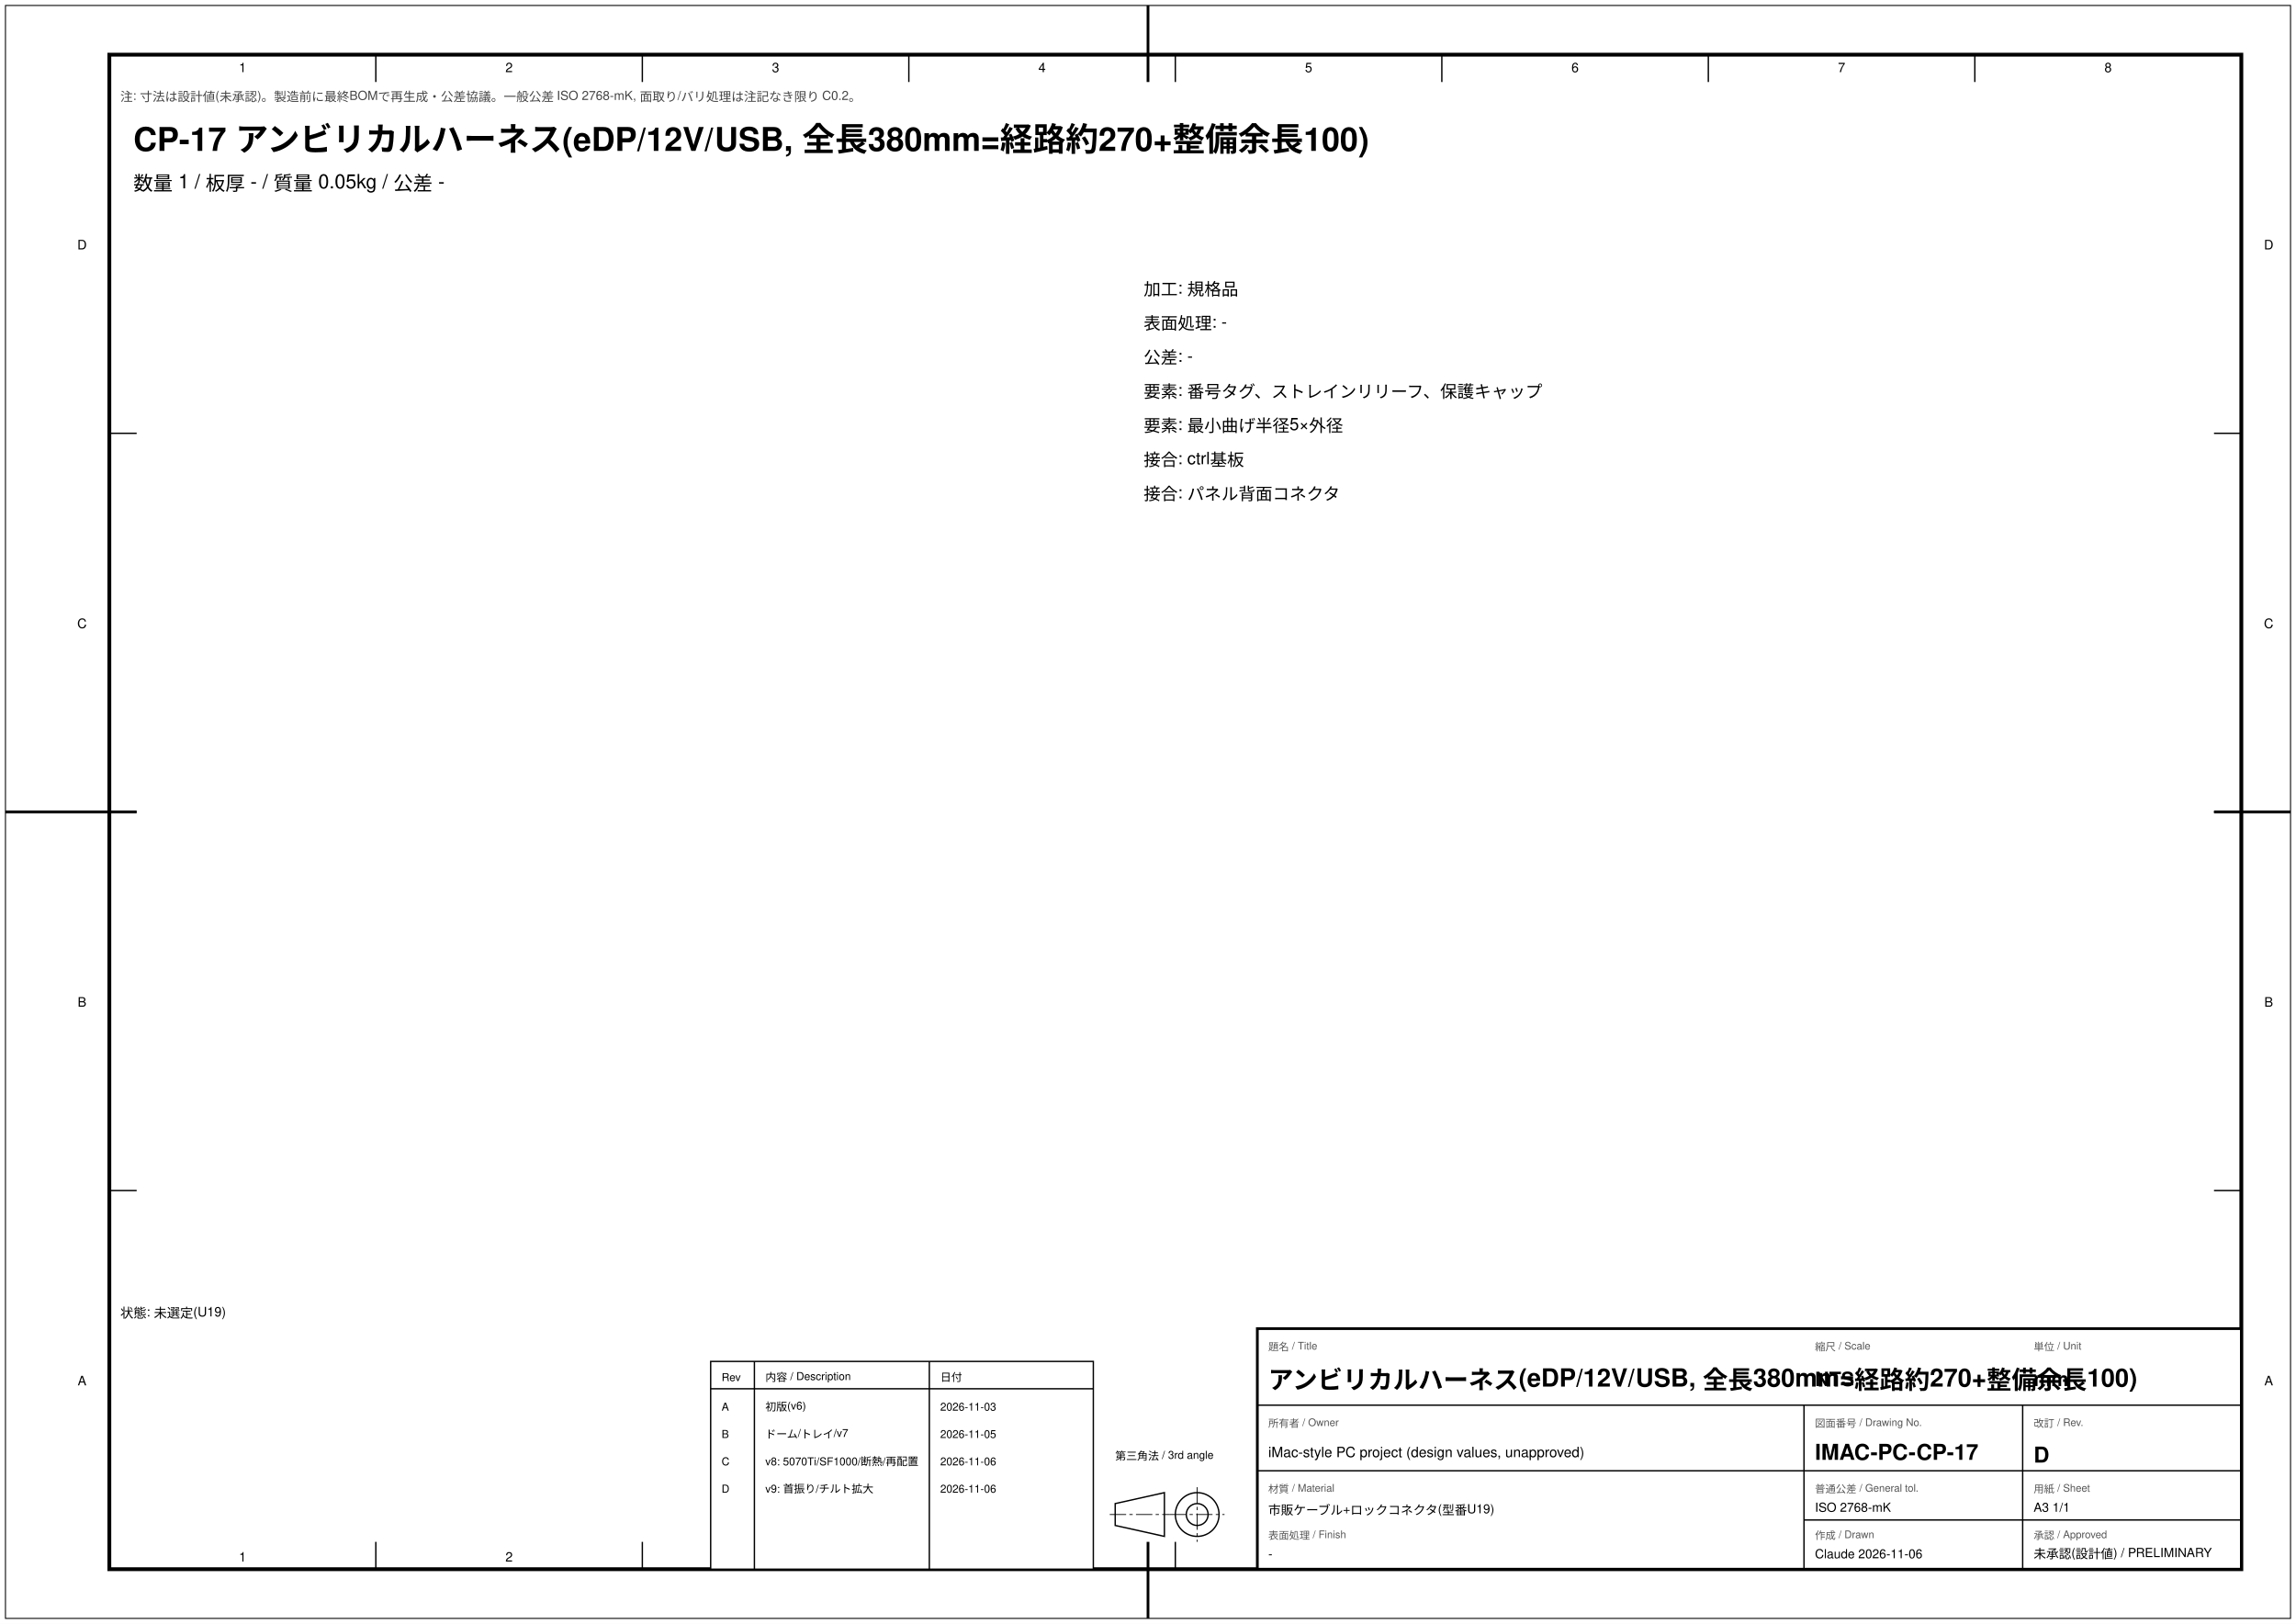
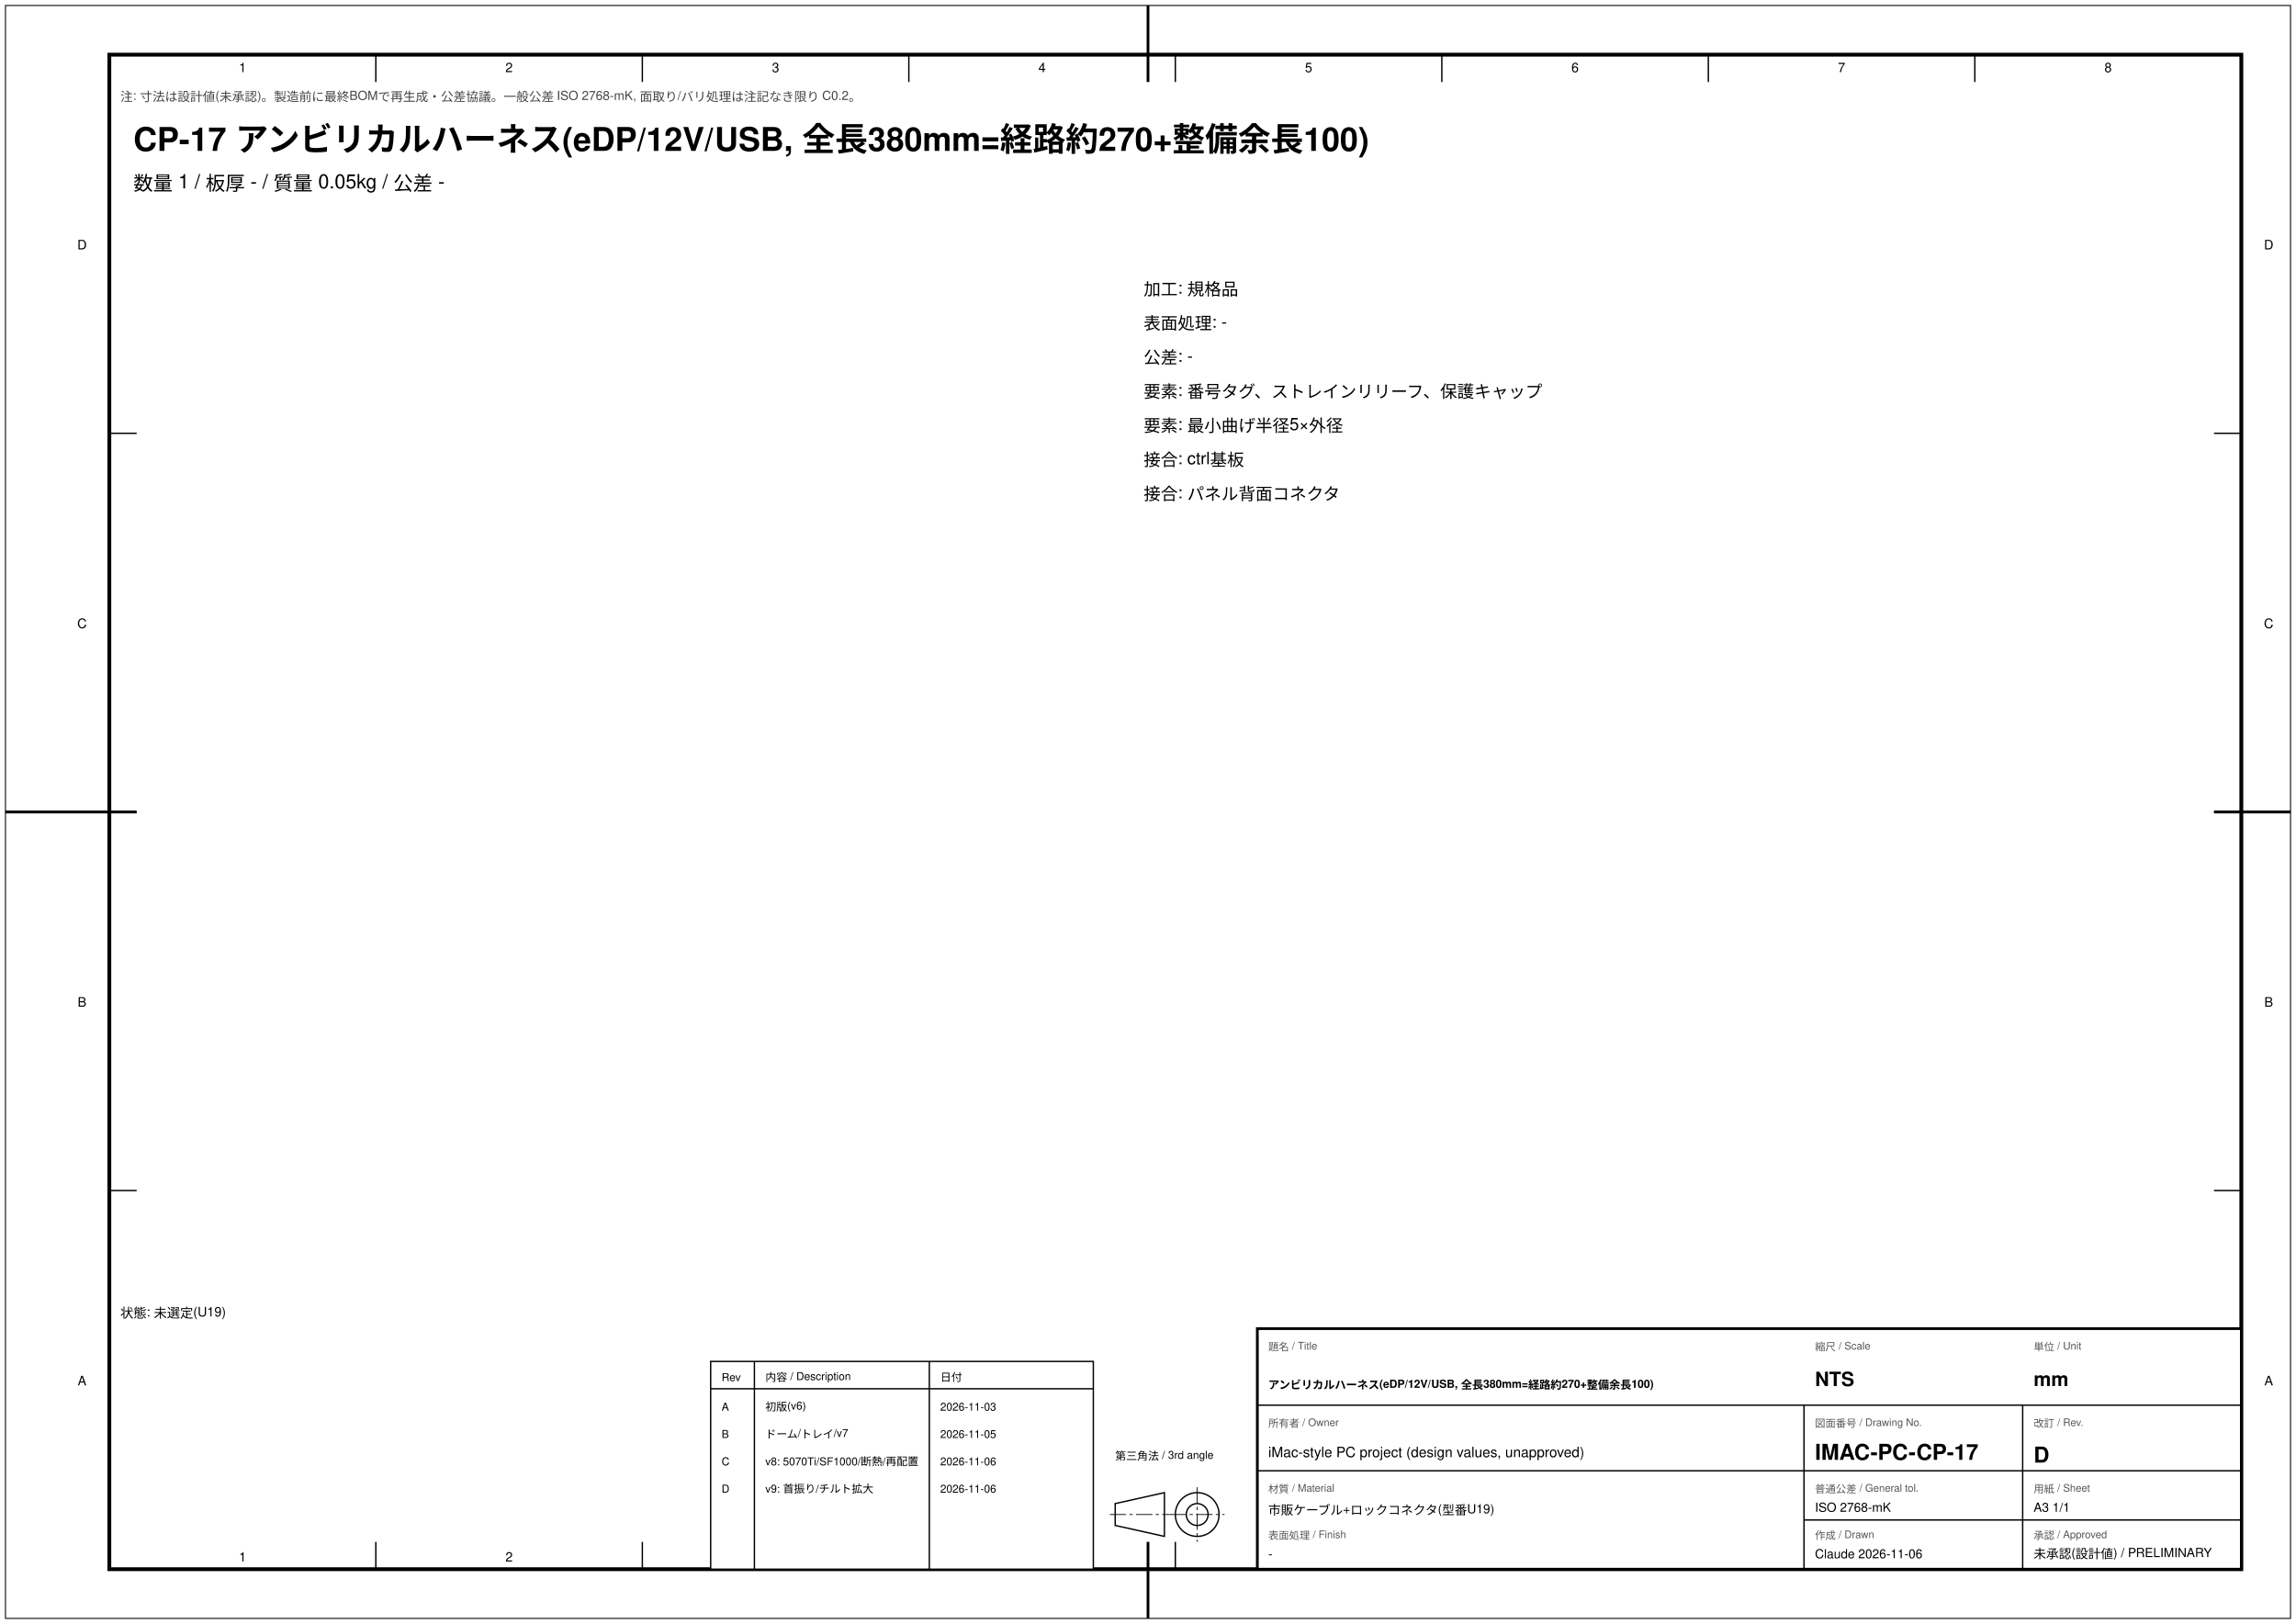
<svg xmlns="http://www.w3.org/2000/svg" viewBox="0 0 420 297" font-family="Helvetica,Arial,sans-serif">
  <defs>
    <marker id="a" markerWidth="5" markerHeight="5" refX="2.5" refY="2.5" orient="auto-start-reverse">
      <path d="M0,0 L5,2.5 L0,5 z" fill="#06c" />
    </marker>
  </defs>
-   <rect width="100%" height="100%" fill="#fff" />
-   <rect x="1" y="1" width="418" height="295" fill="none" stroke="#000" stroke-width=".18" />
-   <rect x="20" y="10" width="390" height="277" fill="none" stroke="#000" stroke-width=".7" />
-   <line x1="68.75" y1="10" x2="68.75" y2="15" stroke="#000" stroke-width="0.25" />
-   <line x1="68.75" y1="287" x2="68.75" y2="282" stroke="#000" stroke-width="0.25" />
-   <text x="44.38" y="13.20" font-size="2.4" text-anchor="middle" font-weight="normal" fill="#000">1</text>
-   <text x="44.38" y="285.60" font-size="2.4" text-anchor="middle" font-weight="normal" fill="#000">1</text>
-   <line x1="117.5" y1="10" x2="117.5" y2="15" stroke="#000" stroke-width="0.25" />
-   <line x1="117.5" y1="287" x2="117.5" y2="282" stroke="#000" stroke-width="0.25" />
-   <text x="93.12" y="13.20" font-size="2.4" text-anchor="middle" font-weight="normal" fill="#000">2</text>
-   <text x="93.12" y="285.60" font-size="2.4" text-anchor="middle" font-weight="normal" fill="#000">2</text>
-   <line x1="166.25" y1="10" x2="166.25" y2="15" stroke="#000" stroke-width="0.25" />
-   <line x1="166.25" y1="287" x2="166.25" y2="282" stroke="#000" stroke-width="0.25" />
-   <text x="141.88" y="13.20" font-size="2.4" text-anchor="middle" font-weight="normal" fill="#000">3</text>
-   <text x="141.88" y="285.60" font-size="2.4" text-anchor="middle" font-weight="normal" fill="#000">3</text>
-   <line x1="215.0" y1="10" x2="215.0" y2="15" stroke="#000" stroke-width="0.25" />
-   <line x1="215.0" y1="287" x2="215.0" y2="282" stroke="#000" stroke-width="0.25" />
-   <text x="190.62" y="13.20" font-size="2.4" text-anchor="middle" font-weight="normal" fill="#000">4</text>
-   <text x="190.62" y="285.60" font-size="2.4" text-anchor="middle" font-weight="normal" fill="#000">4</text>
-   <line x1="263.75" y1="10" x2="263.75" y2="15" stroke="#000" stroke-width="0.25" />
-   <line x1="263.75" y1="287" x2="263.75" y2="282" stroke="#000" stroke-width="0.25" />
-   <text x="239.38" y="13.20" font-size="2.4" text-anchor="middle" font-weight="normal" fill="#000">5</text>
-   <text x="239.38" y="285.60" font-size="2.4" text-anchor="middle" font-weight="normal" fill="#000">5</text>
-   <line x1="312.5" y1="10" x2="312.5" y2="15" stroke="#000" stroke-width="0.25" />
-   <line x1="312.5" y1="287" x2="312.5" y2="282" stroke="#000" stroke-width="0.25" />
-   <text x="288.12" y="13.20" font-size="2.4" text-anchor="middle" font-weight="normal" fill="#000">6</text>
-   <text x="288.12" y="285.60" font-size="2.4" text-anchor="middle" font-weight="normal" fill="#000">6</text>
-   <line x1="361.25" y1="10" x2="361.25" y2="15" stroke="#000" stroke-width="0.25" />
-   <line x1="361.25" y1="287" x2="361.25" y2="282" stroke="#000" stroke-width="0.25" />
-   <text x="336.88" y="13.20" font-size="2.4" text-anchor="middle" font-weight="normal" fill="#000">7</text>
-   <text x="336.88" y="285.60" font-size="2.4" text-anchor="middle" font-weight="normal" fill="#000">7</text>
-   <text x="385.62" y="13.20" font-size="2.4" text-anchor="middle" font-weight="normal" fill="#000">8</text>
-   <text x="385.62" y="285.60" font-size="2.4" text-anchor="middle" font-weight="normal" fill="#000">8</text>
-   <line x1="20" y1="79.25" x2="25" y2="79.25" stroke="#000" stroke-width="0.25" />
-   <line x1="410" y1="79.25" x2="405" y2="79.25" stroke="#000" stroke-width="0.25" />
-   <line x1="20" y1="148.5" x2="25" y2="148.5" stroke="#000" stroke-width="0.25" />
-   <line x1="410" y1="148.5" x2="405" y2="148.5" stroke="#000" stroke-width="0.25" />
-   <line x1="20" y1="217.75" x2="25" y2="217.75" stroke="#000" stroke-width="0.25" />
-   <line x1="410" y1="217.75" x2="405" y2="217.75" stroke="#000" stroke-width="0.25" />
-   <text x="15.00" y="45.62" font-size="2.4" text-anchor="middle" font-weight="normal" fill="#000">D</text>
-   <text x="415.00" y="45.62" font-size="2.4" text-anchor="middle" font-weight="normal" fill="#000">D</text>
-   <text x="15.00" y="114.88" font-size="2.4" text-anchor="middle" font-weight="normal" fill="#000">C</text>
-   <text x="415.00" y="114.88" font-size="2.4" text-anchor="middle" font-weight="normal" fill="#000">C</text>
-   <text x="15.00" y="184.12" font-size="2.4" text-anchor="middle" font-weight="normal" fill="#000">B</text>
-   <text x="415.00" y="184.12" font-size="2.4" text-anchor="middle" font-weight="normal" fill="#000">B</text>
-   <text x="15.00" y="253.38" font-size="2.4" text-anchor="middle" font-weight="normal" fill="#000">A</text>
-   <text x="415.00" y="253.38" font-size="2.4" text-anchor="middle" font-weight="normal" fill="#000">A</text>
-   <line x1="1" y1="148.5" x2="25" y2="148.5" stroke="#000" stroke-width="0.5" />
-   <line x1="405" y1="148.5" x2="419" y2="148.5" stroke="#000" stroke-width="0.5" />
-   <line x1="210.0" y1="1" x2="210.0" y2="15" stroke="#000" stroke-width="0.5" />
-   <line x1="210.0" y1="282" x2="210.0" y2="296" stroke="#000" stroke-width="0.5" />
-   <rect x="230" y="243" width="180" height="44" fill="#fff" stroke="#000" stroke-width=".5" />
-   <line x1="230" y1="257" x2="410" y2="257" stroke="#000" stroke-width="0.25" />
-   <line x1="230" y1="269" x2="410" y2="269" stroke="#000" stroke-width="0.25" />
-   <line x1="330" y1="257" x2="330" y2="287" stroke="#000" stroke-width="0.25" />
-   <line x1="370" y1="257" x2="370" y2="287" stroke="#000" stroke-width="0.25" />
-   <line x1="330" y1="278" x2="410" y2="278" stroke="#000" stroke-width="0.25" />
-   <text x="232.00" y="247.00" font-size="1.9" text-anchor="start" font-weight="normal" fill="#555">題名 / Title</text>
-   <text x="232.00" y="254.00" font-size="4.6" text-anchor="start" font-weight="bold" fill="#000">アンビリカルハーネス(eDP/12V/USB, 全長380mm=経路約270+整備余長100)</text>
-   <text x="232.00" y="261.00" font-size="1.9" text-anchor="start" font-weight="normal" fill="#555">所有者 / Owner</text>
-   <text x="232.00" y="266.50" font-size="2.6" text-anchor="start" font-weight="normal" fill="#000">iMac-style PC project (design values, unapproved)</text>
-   <text x="232.00" y="273.00" font-size="1.9" text-anchor="start" font-weight="normal" fill="#555">材質 / Material</text>
-   <text x="232.00" y="277.00" font-size="2.3" text-anchor="start" font-weight="normal" fill="#000">市販ケーブル+ロックコネクタ(型番U19)</text>
-   <text x="232.00" y="281.50" font-size="1.9" text-anchor="start" font-weight="normal" fill="#555">表面処理 / Finish</text>
-   <text x="232.00" y="285.00" font-size="2.3" text-anchor="start" font-weight="normal" fill="#000">-</text>
-   <text x="332.00" y="261.00" font-size="1.9" text-anchor="start" font-weight="normal" fill="#555">図面番号 / Drawing No.</text>
-   <text x="332.00" y="267.00" font-size="4.0" text-anchor="start" font-weight="bold" fill="#000">IMAC-PC-CP-17</text>
-   <text x="332.00" y="273.00" font-size="1.9" text-anchor="start" font-weight="normal" fill="#555">普通公差 / General tol.</text>
-   <text x="332.00" y="276.50" font-size="2.3" text-anchor="start" font-weight="normal" fill="#000">ISO 2768-mK</text>
-   <text x="372.00" y="261.00" font-size="1.9" text-anchor="start" font-weight="normal" fill="#555">改訂 / Rev.</text>
-   <text x="372.00" y="267.50" font-size="4.0" text-anchor="start" font-weight="bold" fill="#000">D</text>
-   <text x="372.00" y="273.00" font-size="1.9" text-anchor="start" font-weight="normal" fill="#555">用紙 / Sheet</text>
-   <text x="372.00" y="276.50" font-size="2.3" text-anchor="start" font-weight="normal" fill="#000">A3  1/1</text>
-   <text x="332.00" y="247.00" font-size="1.9" text-anchor="start" font-weight="normal" fill="#555">縮尺 / Scale</text>
-   <text x="332.00" y="253.50" font-size="3.6" text-anchor="start" font-weight="bold" fill="#000">NTS</text>
-   <text x="372.00" y="247.00" font-size="1.9" text-anchor="start" font-weight="normal" fill="#555">単位 / Unit</text>
-   <text x="372.00" y="253.50" font-size="3.6" text-anchor="start" font-weight="bold" fill="#000">mm</text>
-   <text x="332.00" y="281.50" font-size="1.9" text-anchor="start" font-weight="normal" fill="#555">作成 / Drawn</text>
-   <text x="332.00" y="285.00" font-size="2.3" text-anchor="start" font-weight="normal" fill="#000">Claude 2026-11-06</text>
-   <text x="372.00" y="281.50" font-size="1.9" text-anchor="start" font-weight="normal" fill="#555">承認 / Approved</text>
-   <text x="372.00" y="285.00" font-size="2.3" text-anchor="start" font-weight="normal" fill="#000">未承認(設計値) / PRELIMINARY</text>
-   <g transform="translate(204,273)" stroke="#000" stroke-width=".25" fill="none">
-     <path d="M0,2 L9,0 L9,8 L0,6 Z" />
-     <line x1="-1" y1="4" x2="10" y2="4" stroke="#000" stroke-width="0.15" stroke-dasharray="3,0.6,0.6,0.6" />
-     <circle cx="15" cy="4" r="4" />
-     <circle cx="15" cy="4" r="2" />
-     <line x1="10" y1="4" x2="20" y2="4" stroke="#000" stroke-width="0.15" stroke-dasharray="3,0.6,0.6,0.6" />
-     <line x1="15" y1="-1" x2="15" y2="9" stroke="#000" stroke-width="0.15" stroke-dasharray="3,0.6,0.6,0.6" />
+   <g data-frame="1">
+     <rect width="100%" height="100%" fill="#fff" />
+     <rect x="1" y="1" width="418" height="295" fill="none" stroke="#000" stroke-width=".18" />
+     <rect x="20" y="10" width="390" height="277" fill="none" stroke="#000" stroke-width=".7" />
+     <line x1="68.75" y1="10" x2="68.75" y2="15" stroke="#000" stroke-width="0.25" />
+     <line x1="68.75" y1="287" x2="68.75" y2="282" stroke="#000" stroke-width="0.25" />
+     <text x="44.38" y="13.20" font-size="2.4" text-anchor="middle" font-weight="normal" fill="#000">1</text>
+     <text x="44.38" y="285.60" font-size="2.4" text-anchor="middle" font-weight="normal" fill="#000">1</text>
+     <line x1="117.5" y1="10" x2="117.5" y2="15" stroke="#000" stroke-width="0.25" />
+     <line x1="117.5" y1="287" x2="117.5" y2="282" stroke="#000" stroke-width="0.25" />
+     <text x="93.12" y="13.20" font-size="2.4" text-anchor="middle" font-weight="normal" fill="#000">2</text>
+     <text x="93.12" y="285.60" font-size="2.4" text-anchor="middle" font-weight="normal" fill="#000">2</text>
+     <line x1="166.25" y1="10" x2="166.25" y2="15" stroke="#000" stroke-width="0.25" />
+     <line x1="166.25" y1="287" x2="166.25" y2="282" stroke="#000" stroke-width="0.25" />
+     <text x="141.88" y="13.20" font-size="2.4" text-anchor="middle" font-weight="normal" fill="#000">3</text>
+     <text x="141.88" y="285.60" font-size="2.4" text-anchor="middle" font-weight="normal" fill="#000">3</text>
+     <line x1="215.0" y1="10" x2="215.0" y2="15" stroke="#000" stroke-width="0.25" />
+     <line x1="215.0" y1="287" x2="215.0" y2="282" stroke="#000" stroke-width="0.25" />
+     <text x="190.62" y="13.20" font-size="2.4" text-anchor="middle" font-weight="normal" fill="#000">4</text>
+     <text x="190.62" y="285.60" font-size="2.4" text-anchor="middle" font-weight="normal" fill="#000">4</text>
+     <line x1="263.75" y1="10" x2="263.75" y2="15" stroke="#000" stroke-width="0.25" />
+     <line x1="263.75" y1="287" x2="263.75" y2="282" stroke="#000" stroke-width="0.25" />
+     <text x="239.38" y="13.20" font-size="2.4" text-anchor="middle" font-weight="normal" fill="#000">5</text>
+     <text x="239.38" y="285.60" font-size="2.4" text-anchor="middle" font-weight="normal" fill="#000">5</text>
+     <line x1="312.5" y1="10" x2="312.5" y2="15" stroke="#000" stroke-width="0.25" />
+     <line x1="312.5" y1="287" x2="312.5" y2="282" stroke="#000" stroke-width="0.25" />
+     <text x="288.12" y="13.20" font-size="2.4" text-anchor="middle" font-weight="normal" fill="#000">6</text>
+     <text x="288.12" y="285.60" font-size="2.4" text-anchor="middle" font-weight="normal" fill="#000">6</text>
+     <line x1="361.25" y1="10" x2="361.25" y2="15" stroke="#000" stroke-width="0.25" />
+     <line x1="361.25" y1="287" x2="361.25" y2="282" stroke="#000" stroke-width="0.25" />
+     <text x="336.88" y="13.20" font-size="2.4" text-anchor="middle" font-weight="normal" fill="#000">7</text>
+     <text x="336.88" y="285.60" font-size="2.4" text-anchor="middle" font-weight="normal" fill="#000">7</text>
+     <text x="385.62" y="13.20" font-size="2.4" text-anchor="middle" font-weight="normal" fill="#000">8</text>
+     <text x="385.62" y="285.60" font-size="2.4" text-anchor="middle" font-weight="normal" fill="#000">8</text>
+     <line x1="20" y1="79.25" x2="25" y2="79.25" stroke="#000" stroke-width="0.25" />
+     <line x1="410" y1="79.25" x2="405" y2="79.25" stroke="#000" stroke-width="0.25" />
+     <line x1="20" y1="148.5" x2="25" y2="148.5" stroke="#000" stroke-width="0.25" />
+     <line x1="410" y1="148.5" x2="405" y2="148.5" stroke="#000" stroke-width="0.25" />
+     <line x1="20" y1="217.75" x2="25" y2="217.75" stroke="#000" stroke-width="0.25" />
+     <line x1="410" y1="217.75" x2="405" y2="217.75" stroke="#000" stroke-width="0.25" />
+     <text x="15.00" y="45.62" font-size="2.4" text-anchor="middle" font-weight="normal" fill="#000">D</text>
+     <text x="415.00" y="45.62" font-size="2.4" text-anchor="middle" font-weight="normal" fill="#000">D</text>
+     <text x="15.00" y="114.88" font-size="2.4" text-anchor="middle" font-weight="normal" fill="#000">C</text>
+     <text x="415.00" y="114.88" font-size="2.4" text-anchor="middle" font-weight="normal" fill="#000">C</text>
+     <text x="15.00" y="184.12" font-size="2.4" text-anchor="middle" font-weight="normal" fill="#000">B</text>
+     <text x="415.00" y="184.12" font-size="2.4" text-anchor="middle" font-weight="normal" fill="#000">B</text>
+     <text x="15.00" y="253.38" font-size="2.4" text-anchor="middle" font-weight="normal" fill="#000">A</text>
+     <text x="415.00" y="253.38" font-size="2.4" text-anchor="middle" font-weight="normal" fill="#000">A</text>
+     <line x1="1" y1="148.5" x2="25" y2="148.5" stroke="#000" stroke-width="0.5" />
+     <line x1="405" y1="148.5" x2="419" y2="148.5" stroke="#000" stroke-width="0.5" />
+     <line x1="210.0" y1="1" x2="210.0" y2="15" stroke="#000" stroke-width="0.5" />
+     <line x1="210.0" y1="282" x2="210.0" y2="296" stroke="#000" stroke-width="0.5" />
+     <rect x="230" y="243" width="180" height="44" fill="#fff" stroke="#000" stroke-width=".5" />
+     <line x1="230" y1="257" x2="410" y2="257" stroke="#000" stroke-width="0.25" />
+     <line x1="230" y1="269" x2="410" y2="269" stroke="#000" stroke-width="0.25" />
+     <line x1="330" y1="257" x2="330" y2="287" stroke="#000" stroke-width="0.25" />
+     <line x1="370" y1="257" x2="370" y2="287" stroke="#000" stroke-width="0.25" />
+     <line x1="330" y1="278" x2="410" y2="278" stroke="#000" stroke-width="0.25" />
+     <text x="232.00" y="247.00" font-size="1.9" text-anchor="start" font-weight="normal" fill="#555">題名 / Title</text>
+     <text x="232.00" y="254.00" font-size="2.04" text-anchor="start" font-weight="bold" fill="#000">アンビリカルハーネス(eDP/12V/USB, 全長380mm=経路約270+整備余長100)</text>
+     <text x="232.00" y="261.00" font-size="1.9" text-anchor="start" font-weight="normal" fill="#555">所有者 / Owner</text>
+     <text x="232.00" y="266.50" font-size="2.6" text-anchor="start" font-weight="normal" fill="#000">iMac-style PC project (design values, unapproved)</text>
+     <text x="232.00" y="273.00" font-size="1.9" text-anchor="start" font-weight="normal" fill="#555">材質 / Material</text>
+     <text x="232.00" y="277.00" font-size="2.3" text-anchor="start" font-weight="normal" fill="#000">市販ケーブル+ロックコネクタ(型番U19)</text>
+     <text x="232.00" y="281.50" font-size="1.9" text-anchor="start" font-weight="normal" fill="#555">表面処理 / Finish</text>
+     <text x="232.00" y="285.00" font-size="2.3" text-anchor="start" font-weight="normal" fill="#000">-</text>
+     <text x="332.00" y="261.00" font-size="1.9" text-anchor="start" font-weight="normal" fill="#555">図面番号 / Drawing No.</text>
+     <text x="332.00" y="267.00" font-size="4.0" text-anchor="start" font-weight="bold" fill="#000">IMAC-PC-CP-17</text>
+     <text x="332.00" y="273.00" font-size="1.9" text-anchor="start" font-weight="normal" fill="#555">普通公差 / General tol.</text>
+     <text x="332.00" y="276.50" font-size="2.3" text-anchor="start" font-weight="normal" fill="#000">ISO 2768-mK</text>
+     <text x="372.00" y="261.00" font-size="1.9" text-anchor="start" font-weight="normal" fill="#555">改訂 / Rev.</text>
+     <text x="372.00" y="267.50" font-size="4.0" text-anchor="start" font-weight="bold" fill="#000">D</text>
+     <text x="372.00" y="273.00" font-size="1.9" text-anchor="start" font-weight="normal" fill="#555">用紙 / Sheet</text>
+     <text x="372.00" y="276.50" font-size="2.3" text-anchor="start" font-weight="normal" fill="#000">A3  1/1</text>
+     <text x="332.00" y="247.00" font-size="1.9" text-anchor="start" font-weight="normal" fill="#555">縮尺 / Scale</text>
+     <text x="332.00" y="253.50" font-size="3.6" text-anchor="start" font-weight="bold" fill="#000">NTS</text>
+     <text x="372.00" y="247.00" font-size="1.9" text-anchor="start" font-weight="normal" fill="#555">単位 / Unit</text>
+     <text x="372.00" y="253.50" font-size="3.6" text-anchor="start" font-weight="bold" fill="#000">mm</text>
+     <text x="332.00" y="281.50" font-size="1.9" text-anchor="start" font-weight="normal" fill="#555">作成 / Drawn</text>
+     <text x="332.00" y="285.00" font-size="2.3" text-anchor="start" font-weight="normal" fill="#000">Claude 2026-11-06</text>
+     <text x="372.00" y="281.50" font-size="1.9" text-anchor="start" font-weight="normal" fill="#555">承認 / Approved</text>
+     <text x="372.00" y="285.00" font-size="2.3" text-anchor="start" font-weight="normal" fill="#000">未承認(設計値) / PRELIMINARY</text>
+     <g transform="translate(204,273)" stroke="#000" stroke-width=".25" fill="none">
+       <path d="M0,2 L9,0 L9,8 L0,6 Z" />
+       <line x1="-1" y1="4" x2="10" y2="4" stroke="#000" stroke-width="0.15" stroke-dasharray="3,0.6,0.6,0.6" />
+       <circle cx="15" cy="4" r="4" />
+       <circle cx="15" cy="4" r="2" />
+       <line x1="10" y1="4" x2="20" y2="4" stroke="#000" stroke-width="0.15" stroke-dasharray="3,0.6,0.6,0.6" />
+       <line x1="15" y1="-1" x2="15" y2="9" stroke="#000" stroke-width="0.15" stroke-dasharray="3,0.6,0.6,0.6" />
+     </g>
+     <text x="204.00" y="267.00" font-size="2.0" text-anchor="start" font-weight="normal" fill="#000">第三角法 / 3rd angle</text>
+     <rect x="130" y="249" width="70" height="38" fill="#fff" stroke="#000" stroke-width=".25" />
+     <line x1="130" y1="254" x2="200" y2="254" stroke="#000" stroke-width="0.25" />
+     <line x1="138" y1="249" x2="138" y2="287" stroke="#000" stroke-width="0.25" />
+     <line x1="170" y1="249" x2="170" y2="287" stroke="#000" stroke-width="0.25" />
+     <text x="132.00" y="252.60" font-size="2.0" text-anchor="start" font-weight="normal" fill="#000">Rev</text>
+     <text x="140.00" y="252.60" font-size="2.0" text-anchor="start" font-weight="normal" fill="#000">内容 / Description</text>
+     <text x="172.00" y="252.60" font-size="2.0" text-anchor="start" font-weight="normal" fill="#000">日付</text>
+     <text x="132.00" y="258.00" font-size="2.0" text-anchor="start" font-weight="normal" fill="#000">A</text>
+     <text x="140.00" y="258.00" font-size="2.0" text-anchor="start" font-weight="normal" fill="#000">初版(v6)</text>
+     <text x="172.00" y="258.00" font-size="2.0" text-anchor="start" font-weight="normal" fill="#000">2026-11-03</text>
+     <text x="132.00" y="263.00" font-size="2.0" text-anchor="start" font-weight="normal" fill="#000">B</text>
+     <text x="140.00" y="263.00" font-size="2.0" text-anchor="start" font-weight="normal" fill="#000">ドーム/トレイ/v7</text>
+     <text x="172.00" y="263.00" font-size="2.0" text-anchor="start" font-weight="normal" fill="#000">2026-11-05</text>
+     <text x="132.00" y="268.00" font-size="2.0" text-anchor="start" font-weight="normal" fill="#000">C</text>
+     <text x="140.00" y="268.00" font-size="2.0" text-anchor="start" font-weight="normal" fill="#000">v8: 5070Ti/SF1000/断熱/再配置</text>
+     <text x="172.00" y="268.00" font-size="2.0" text-anchor="start" font-weight="normal" fill="#000">2026-11-06</text>
+     <text x="132.00" y="273.00" font-size="2.0" text-anchor="start" font-weight="normal" fill="#000">D</text>
+     <text x="140.00" y="273.00" font-size="2.0" text-anchor="start" font-weight="normal" fill="#000">v9: 首振り/チルト拡大</text>
+     <text x="172.00" y="273.00" font-size="2.0" text-anchor="start" font-weight="normal" fill="#000">2026-11-06</text>
+     <text x="22.00" y="241.00" font-size="2.4" text-anchor="start" font-weight="normal" fill="#000">状態: 未選定(U19)</text>
+     <text x="22.00" y="18.50" font-size="2.3" text-anchor="start" font-weight="normal" fill="#444">注: 寸法は設計値(未承認)。製造前に最終BOMで再生成・公差協議。一般公差 ISO 2768-mK, 面取り/バリ処理は注記なき限り C0.2。</text>
  </g>
-   <text x="204.00" y="267.00" font-size="2.0" text-anchor="start" font-weight="normal" fill="#000">第三角法 / 3rd angle</text>
-   <rect x="130" y="249" width="70" height="38" fill="#fff" stroke="#000" stroke-width=".25" />
-   <line x1="130" y1="254" x2="200" y2="254" stroke="#000" stroke-width="0.25" />
-   <line x1="138" y1="249" x2="138" y2="287" stroke="#000" stroke-width="0.25" />
-   <line x1="170" y1="249" x2="170" y2="287" stroke="#000" stroke-width="0.25" />
-   <text x="132.00" y="252.60" font-size="2.0" text-anchor="start" font-weight="normal" fill="#000">Rev</text>
-   <text x="140.00" y="252.60" font-size="2.0" text-anchor="start" font-weight="normal" fill="#000">内容 / Description</text>
-   <text x="172.00" y="252.60" font-size="2.0" text-anchor="start" font-weight="normal" fill="#000">日付</text>
-   <text x="132.00" y="258.00" font-size="2.0" text-anchor="start" font-weight="normal" fill="#000">A</text>
-   <text x="140.00" y="258.00" font-size="2.0" text-anchor="start" font-weight="normal" fill="#000">初版(v6)</text>
-   <text x="172.00" y="258.00" font-size="2.0" text-anchor="start" font-weight="normal" fill="#000">2026-11-03</text>
-   <text x="132.00" y="263.00" font-size="2.0" text-anchor="start" font-weight="normal" fill="#000">B</text>
-   <text x="140.00" y="263.00" font-size="2.0" text-anchor="start" font-weight="normal" fill="#000">ドーム/トレイ/v7</text>
-   <text x="172.00" y="263.00" font-size="2.0" text-anchor="start" font-weight="normal" fill="#000">2026-11-05</text>
-   <text x="132.00" y="268.00" font-size="2.0" text-anchor="start" font-weight="normal" fill="#000">C</text>
-   <text x="140.00" y="268.00" font-size="2.0" text-anchor="start" font-weight="normal" fill="#000">v8: 5070Ti/SF1000/断熱/再配置</text>
-   <text x="172.00" y="268.00" font-size="2.0" text-anchor="start" font-weight="normal" fill="#000">2026-11-06</text>
-   <text x="132.00" y="273.00" font-size="2.0" text-anchor="start" font-weight="normal" fill="#000">D</text>
-   <text x="140.00" y="273.00" font-size="2.0" text-anchor="start" font-weight="normal" fill="#000">v9: 首振り/チルト拡大</text>
-   <text x="172.00" y="273.00" font-size="2.0" text-anchor="start" font-weight="normal" fill="#000">2026-11-06</text>
-   <text x="22.00" y="241.00" font-size="2.4" text-anchor="start" font-weight="normal" fill="#000">状態: 未選定(U19)</text>
-   <text x="22.00" y="18.50" font-size="2.3" text-anchor="start" font-weight="normal" fill="#444">注: 寸法は設計値(未承認)。製造前に最終BOMで再生成・公差協議。一般公差 ISO 2768-mK, 面取り/バリ処理は注記なき限り C0.2。</text>
  <g transform="translate(22,18) scale(1.2)">
    <text x="2" y="8" font-size="5" font-weight="bold">CP-17 アンビリカルハーネス(eDP/12V/USB, 全長380mm=経路約270+整備余長100)</text>
    <text x="2" y="14" font-size="3">数量 1 / 板厚 - / 質量 0.05kg / 公差 -</text>
    <text x="156" y="30" font-size="2.6">加工: 規格品</text>
    <text x="156" y="35.2" font-size="2.6">表面処理: -</text>
    <text x="156" y="40.4" font-size="2.6">公差: -</text>
    <text x="156" y="45.6" font-size="2.6">要素: 番号タグ、ストレインリリーフ、保護キャップ</text>
    <text x="156" y="50.8" font-size="2.6">要素: 最小曲げ半径5×外径</text>
    <text x="156" y="56" font-size="2.6">接合: ctrl基板</text>
    <text x="156" y="61.2" font-size="2.6">接合: パネル背面コネクタ</text>
  </g>
</svg>
